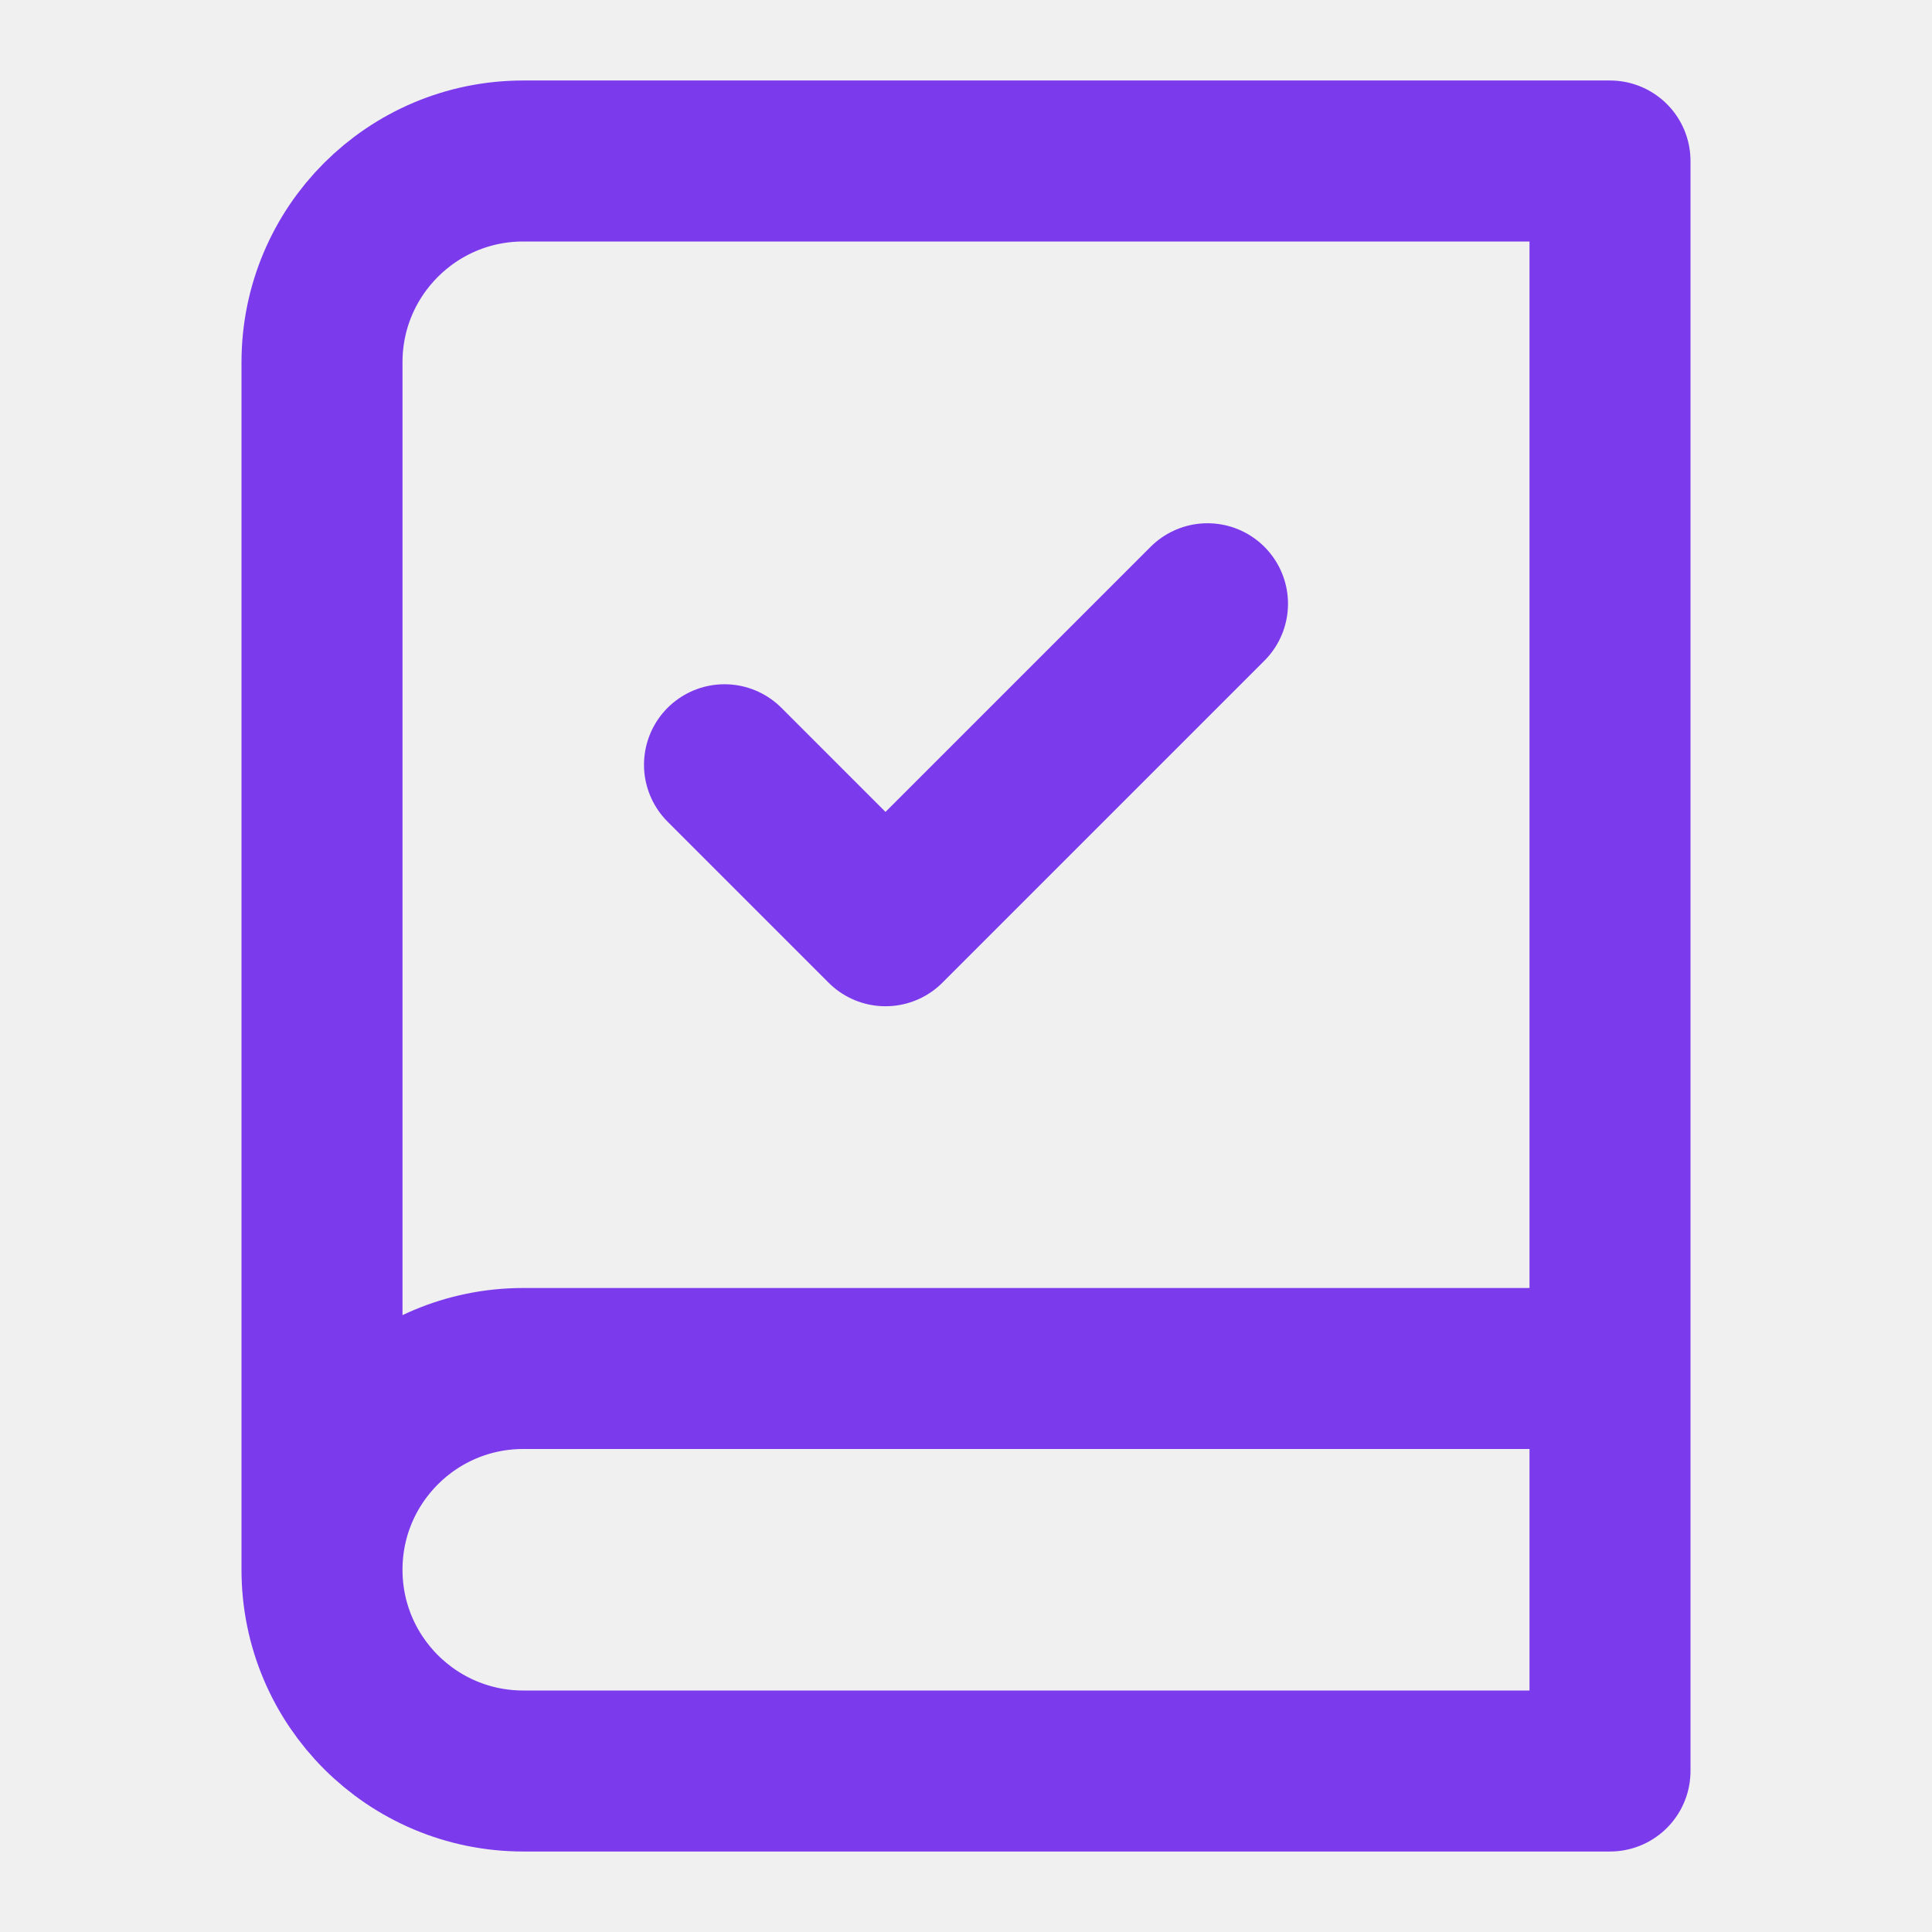
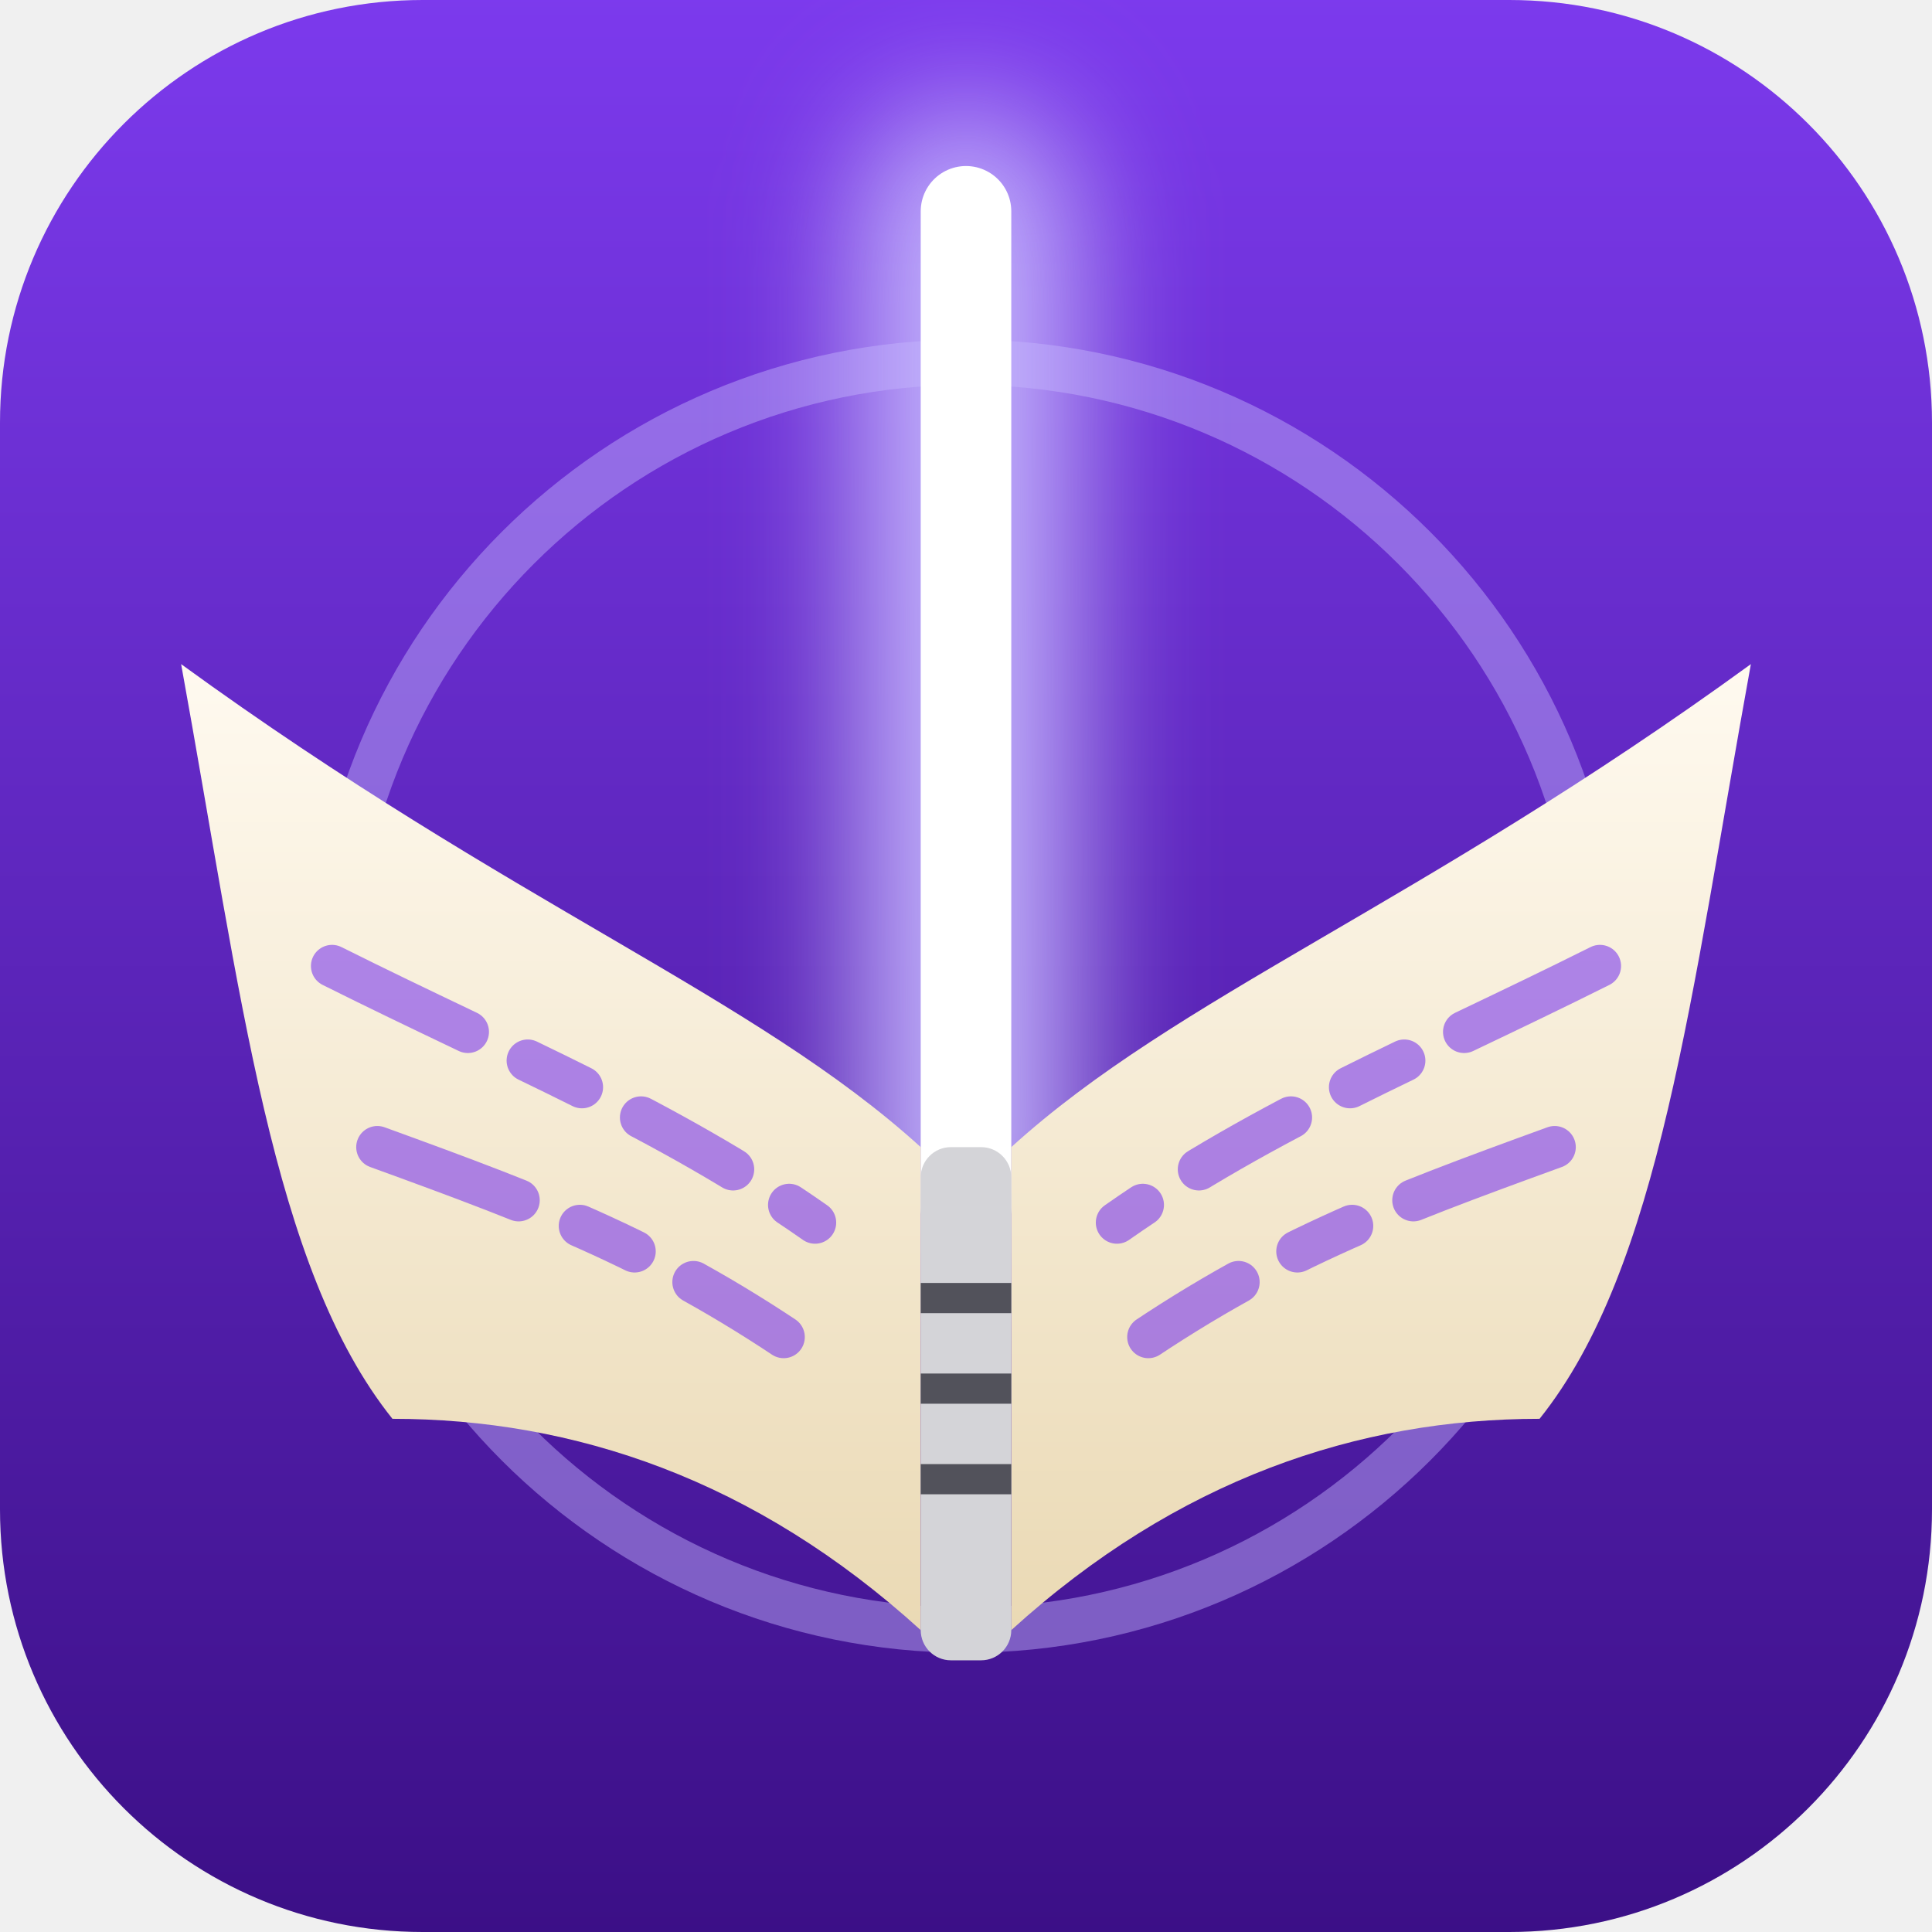
- <svg xmlns="http://www.w3.org/2000/svg" viewBox="0 0 24 24" fill="none" stroke="#7c3aed" stroke-width="2" stroke-linecap="round" stroke-linejoin="round">
-   <path d="M4 19.5v-15A2.5 2.5 0 0 1 6.5 2H20v20H6.5a2.5 2.5 0 0 1 0-5H20" />
-   <path d="m9 9.5 2 2 4-4" />
+ <svg xmlns="http://www.w3.org/2000/svg" viewBox="0 0 64 64">
+   <defs>
+     <linearGradient id="bg" x1="0" y1="0" x2="0" y2="1">
+       <stop offset="0" stop-color="#7c3aed" />
+       <stop offset="1" stop-color="#3b0f86" />
+     </linearGradient>
+     <linearGradient id="page" x1="0" y1="0" x2="0" y2="1">
+       <stop offset="0" stop-color="#fffaf0" />
+       <stop offset="1" stop-color="#ead9b4" />
+     </linearGradient>
+     <filter id="glow" filterUnits="userSpaceOnUse" x="0" y="0" width="64" height="64">
+       <feGaussianBlur stdDeviation="2.2" />
+     </filter>
+   </defs>
+   <rect width="64" height="64" rx="14" fill="url(#bg)" />
+   <circle cx="32" cy="33" r="21" fill="none" stroke="#c4b5fd" stroke-width="1.5" opacity=".45" />
+   <path d="M32 7V40" stroke="#c4b5fd" stroke-width="7" stroke-linecap="round" filter="url(#glow)" />
+   <path d="M32 7V40" stroke="#fff" stroke-width="3" stroke-linecap="round" />
+   <path d="M30.5 38C25 33 17 30 6 22C8 33 9 42 13 47C19 47 25 49 30.5 54Z" fill="url(#page)" />
+   <path d="M33.5 38C39 33 47 30 58 22C56 33 55 42 51 47C45 47 39 49 33.5 54Z" fill="url(#page)" />
+   <rect x="30.5" y="38" width="3" height="17" rx="1" fill="#d4d4d8" />
+   <path d="M30.5 43h3M30.5 46h3M30.5 49h3" stroke="#52525b" stroke-width="1" />
+   <g stroke="#7c3aed" stroke-width="1.4" stroke-linecap="round" stroke-dasharray="5 2.2 2 2.2 3.5 2.2" fill="none" opacity=".6">
+     <path d="M11 32C17 35 22 37 27 40.5" />
+     <path d="M12.5 38C18 40 22 41.5 27 45" />
+     <path d="M53 32C47 35 42 37 37 40.5" />
+     <path d="M51.5 38C46 40 42 41.5 37 45" />
+   </g>
</svg>
